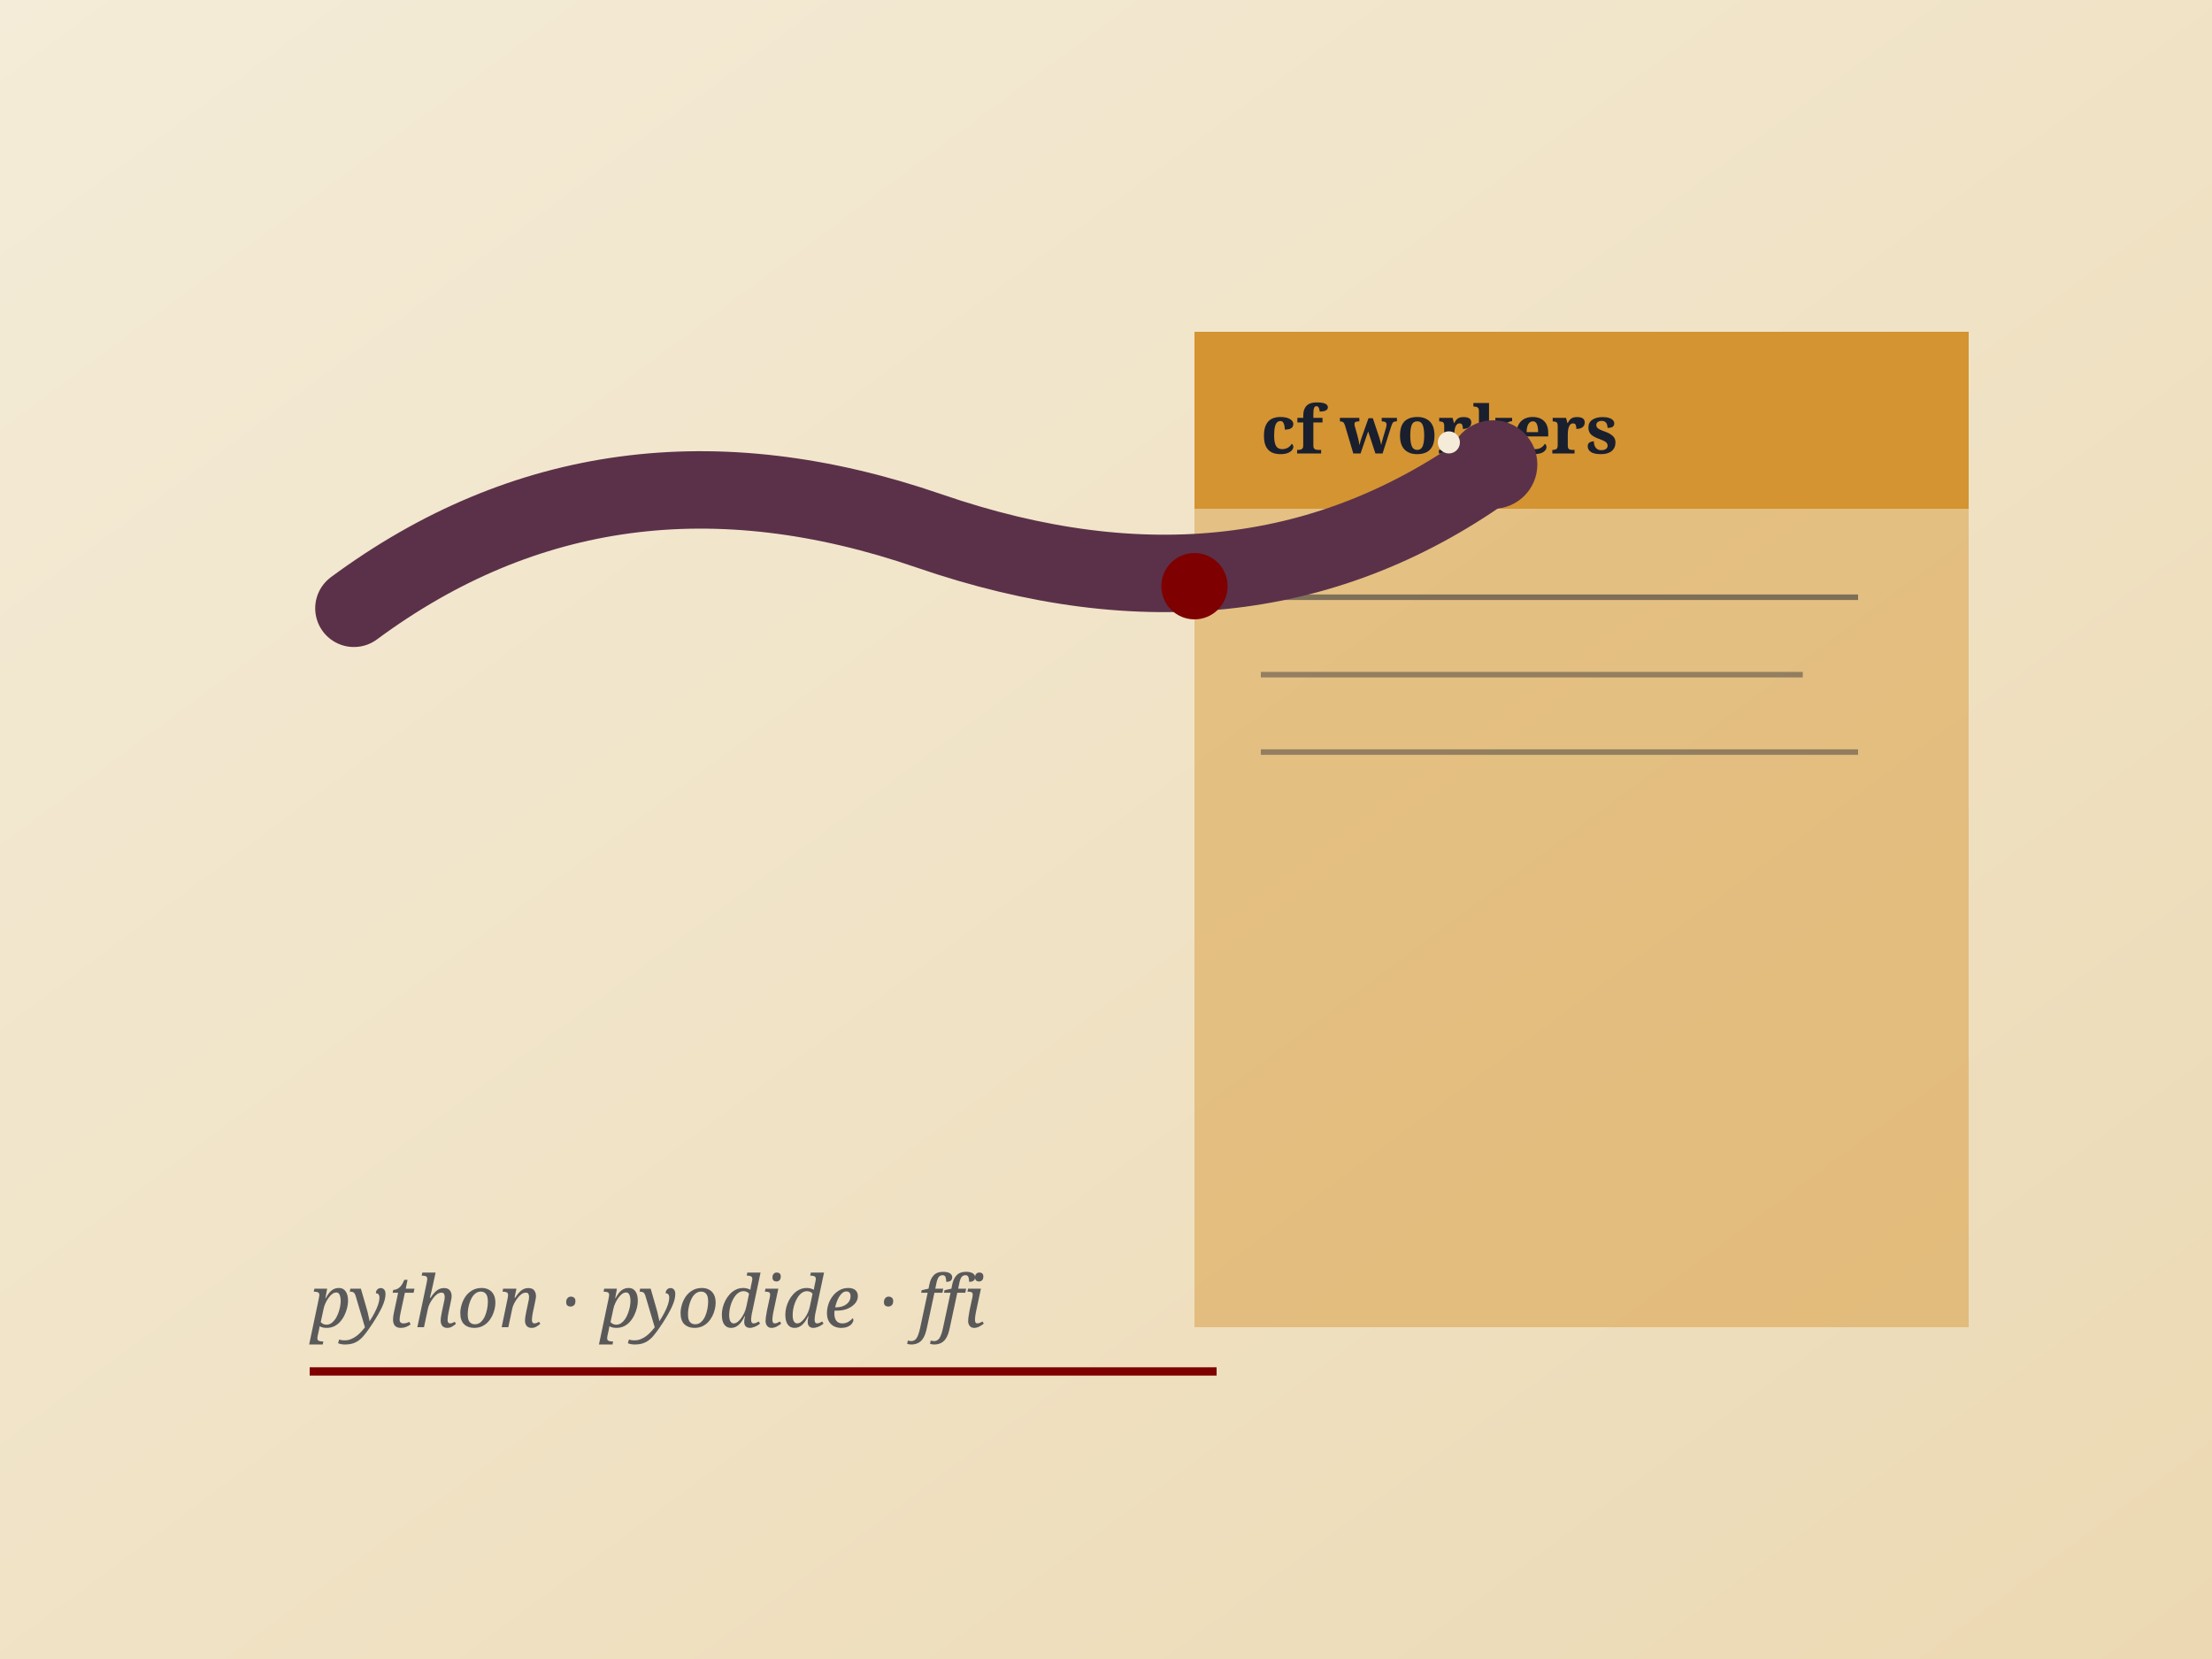
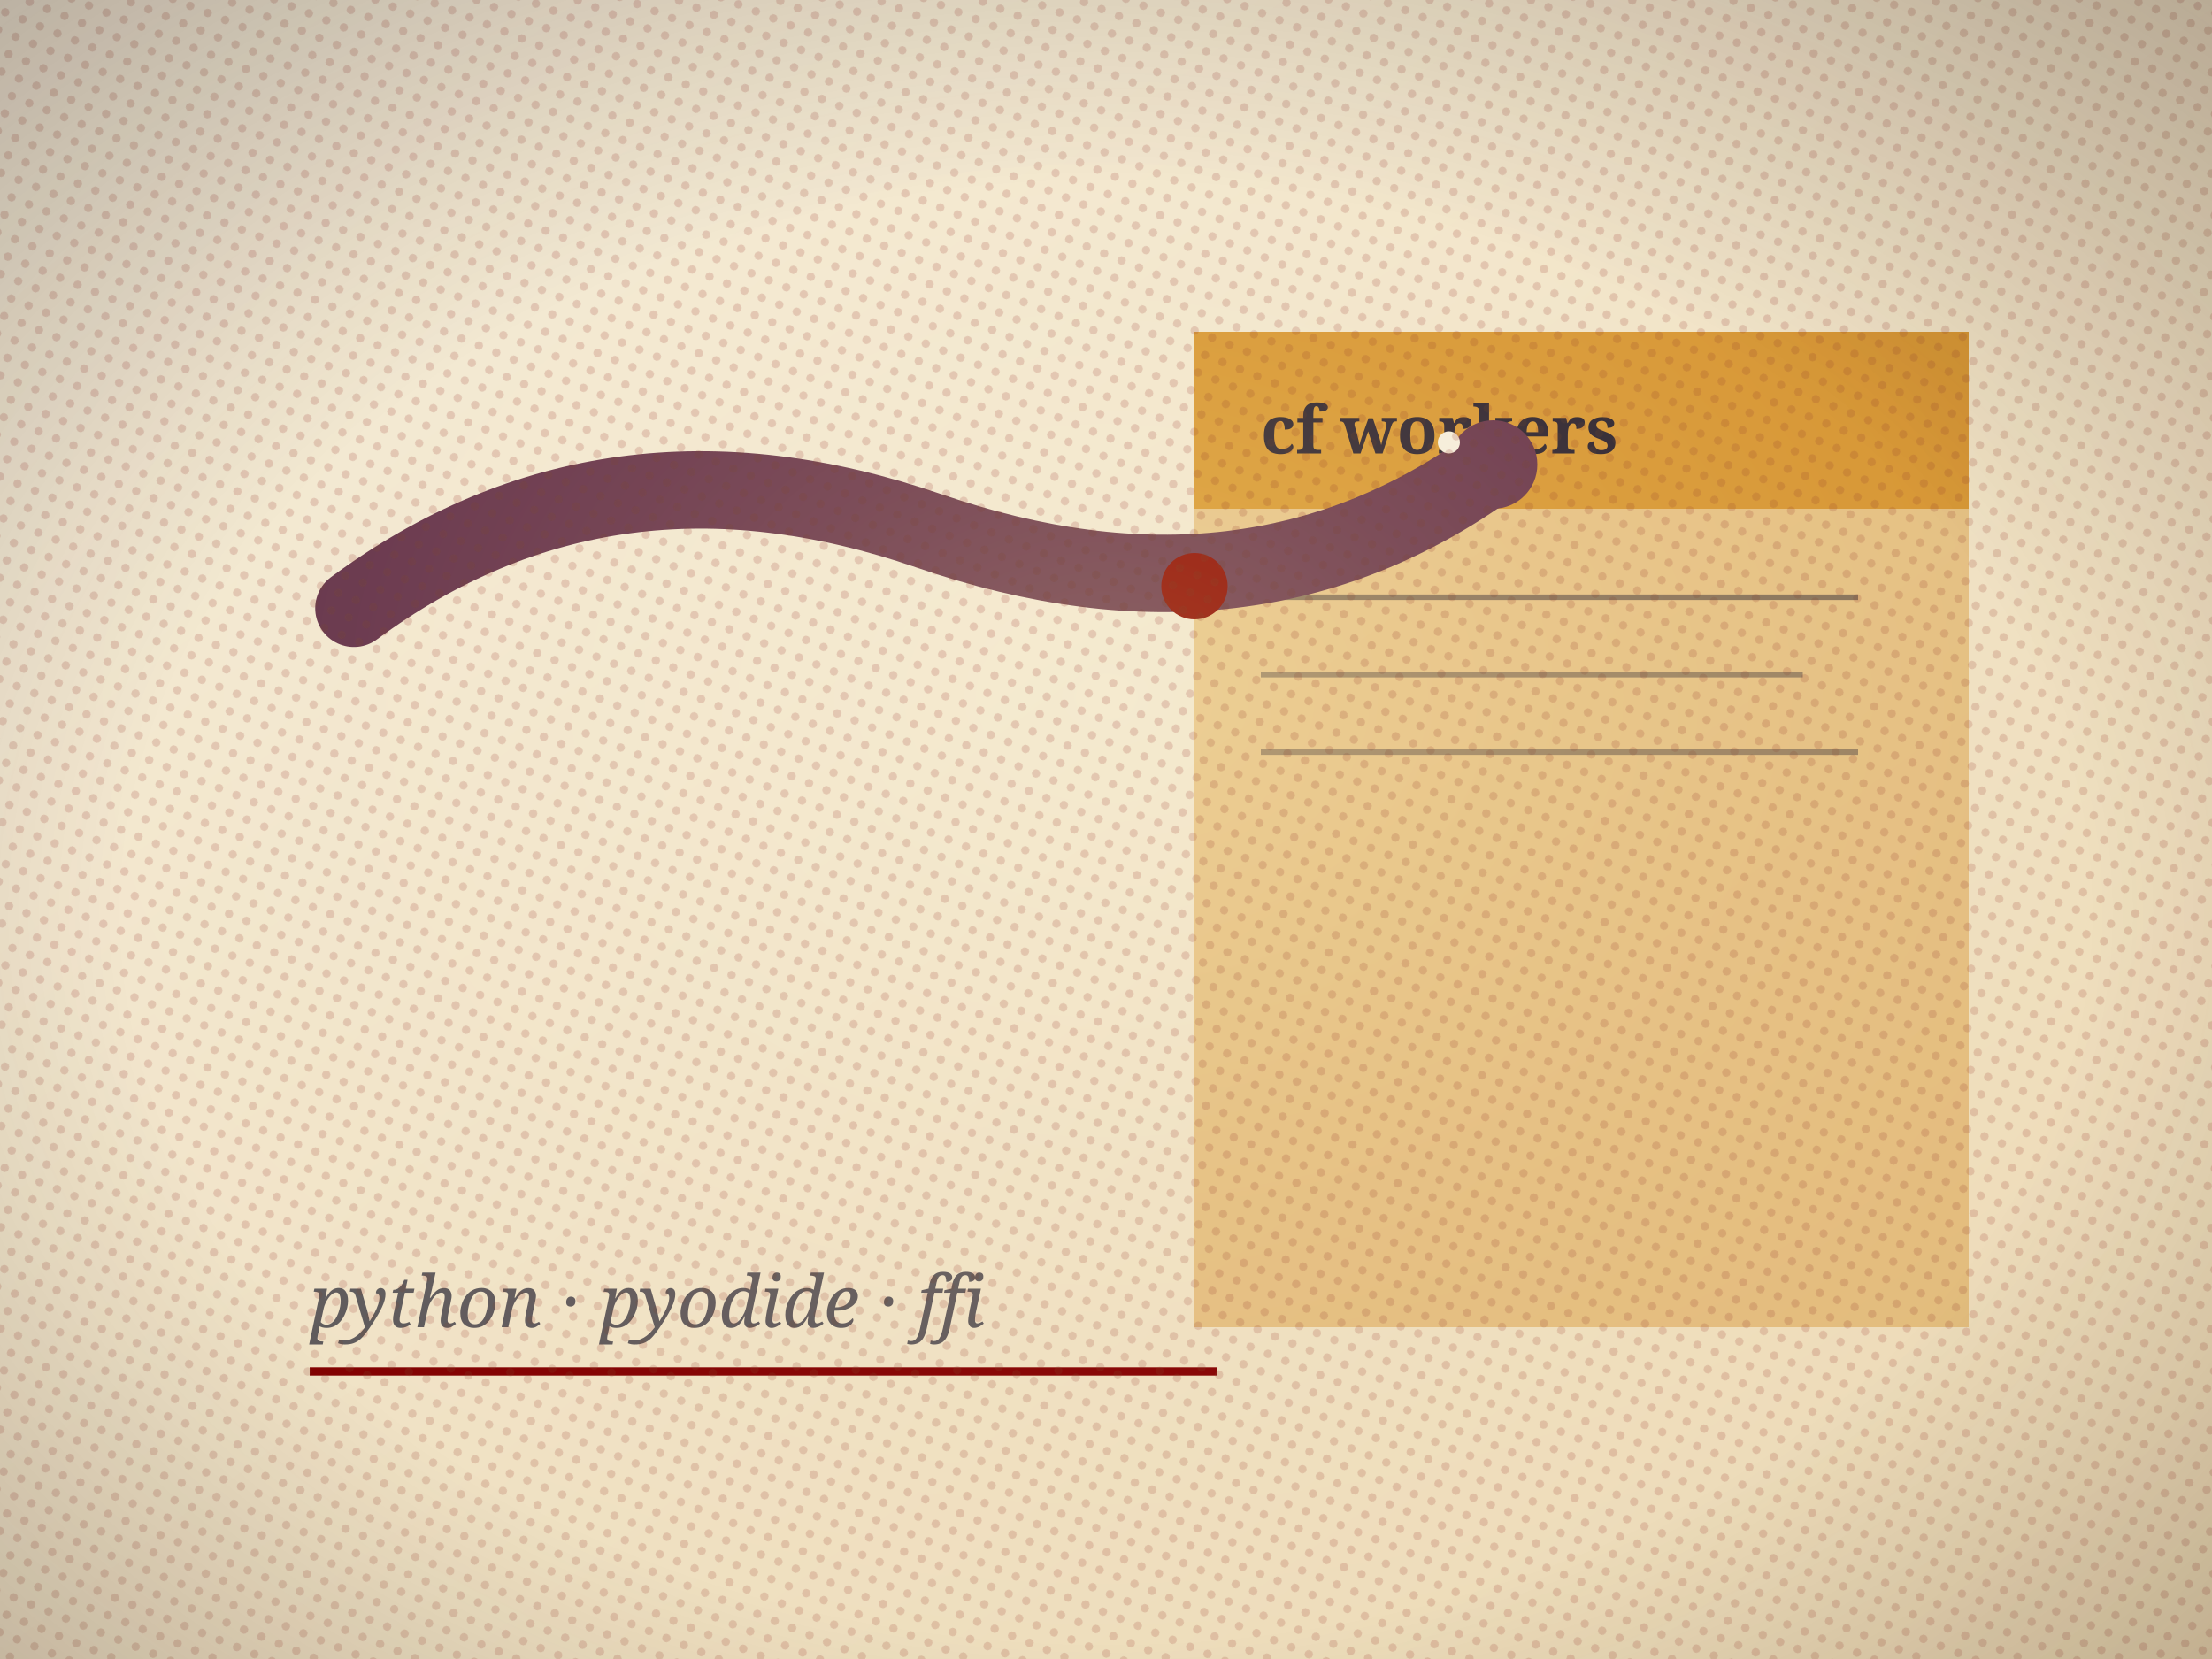
<svg xmlns="http://www.w3.org/2000/svg" viewBox="0 0 400 300" role="img" aria-label="Python Workers skill">
+   <defs>
+     <pattern id="riso-dots" x="0" y="0" width="3.4" height="3.4" patternUnits="userSpaceOnUse" patternTransform="rotate(22)">
+       <circle cx="1.7" cy="1.7" r="0.75" fill="#7f0000" />
+     </pattern>
+     <pattern id="riso-dots-warm" x="0" y="0" width="3.4" height="3.4" patternUnits="userSpaceOnUse" patternTransform="rotate(22)">
+       <circle cx="1.7" cy="1.7" r="0.75" fill="#e8b76b" />
+     </pattern>
+     <radialGradient id="riso-bloom" cx="0.5" cy="0.42" r="0.7">
+       <stop offset="0" stop-color="#e8b76b" stop-opacity="0.34" />
+       <stop offset="0.7" stop-color="#a83838" stop-opacity="0.06" />
+       <stop offset="1" stop-color="#7f0000" stop-opacity="0" />
+     </radialGradient>
+     <radialGradient id="riso-vignette" cx="0.5" cy="0.55" r="0.88">
+       <stop offset="0.5" stop-color="#1a0a0a" stop-opacity="0" />
+       <stop offset="1" stop-color="#1a0a0a" stop-opacity="0.38" />
+     </radialGradient>
+   </defs>
  <defs>
    <linearGradient id="pys-bg" x1="0" x2="1" y1="0" y2="1">
      <stop offset="0" stop-color="#f4ecd8" />
      <stop offset="1" stop-color="#ecd9b3" />
    </linearGradient>
  </defs>
  <rect width="400" height="300" fill="url(#pys-bg)" />
  <g transform="translate(56 60)">
    <rect x="160" y="0" width="140" height="180" fill="#d49431" opacity="0.45" />
    <rect x="160" y="0" width="140" height="32" fill="#d49431" />
    <text x="172" y="22" font-family="Georgia, serif" font-size="12" font-weight="700" fill="#1a1f2e">cf workers</text>
    <line x1="172" y1="48" x2="280" y2="48" stroke="#1a1f2e" stroke-width="1" opacity="0.5" />
    <line x1="172" y1="62" x2="270" y2="62" stroke="#1a1f2e" stroke-width="1" opacity="0.4" />
    <line x1="172" y1="76" x2="280" y2="76" stroke="#1a1f2e" stroke-width="1" opacity="0.4" />
  </g>
  <g fill="none" stroke="#5b3149" stroke-width="14" stroke-linecap="round">
    <path d="M 64 110 Q 110 76 168 96 Q 226 116 270 84" />
  </g>
  <circle cx="270" cy="84" r="8" fill="#5b3149" />
  <circle cx="262" cy="80" r="2" fill="#f4ecd8" />
  <g fill="#7f0000">
    <circle cx="216" cy="106" r="6" />
  </g>
  <text x="56" y="240" font-family="Georgia, serif" font-style="italic" font-size="13" fill="#1a1f2e" opacity="0.7">python · pyodide · ffi</text>
  <line x1="56" y1="248" x2="220" y2="248" stroke="#7f0000" stroke-width="1.5" />
+   <g aria-hidden="true" style="pointer-events:none">
+     <rect width="400" height="300" fill="url(#riso-bloom)" style="mix-blend-mode:screen" />
+     <rect width="400" height="300" fill="url(#riso-dots)" opacity="0.16" style="mix-blend-mode:multiply" />
+     <rect width="400" height="300" fill="url(#riso-dots-warm)" opacity="0.08" style="mix-blend-mode:screen" />
+     <rect width="400" height="300" fill="url(#riso-vignette)" style="mix-blend-mode:multiply" />
+   </g>
</svg>
